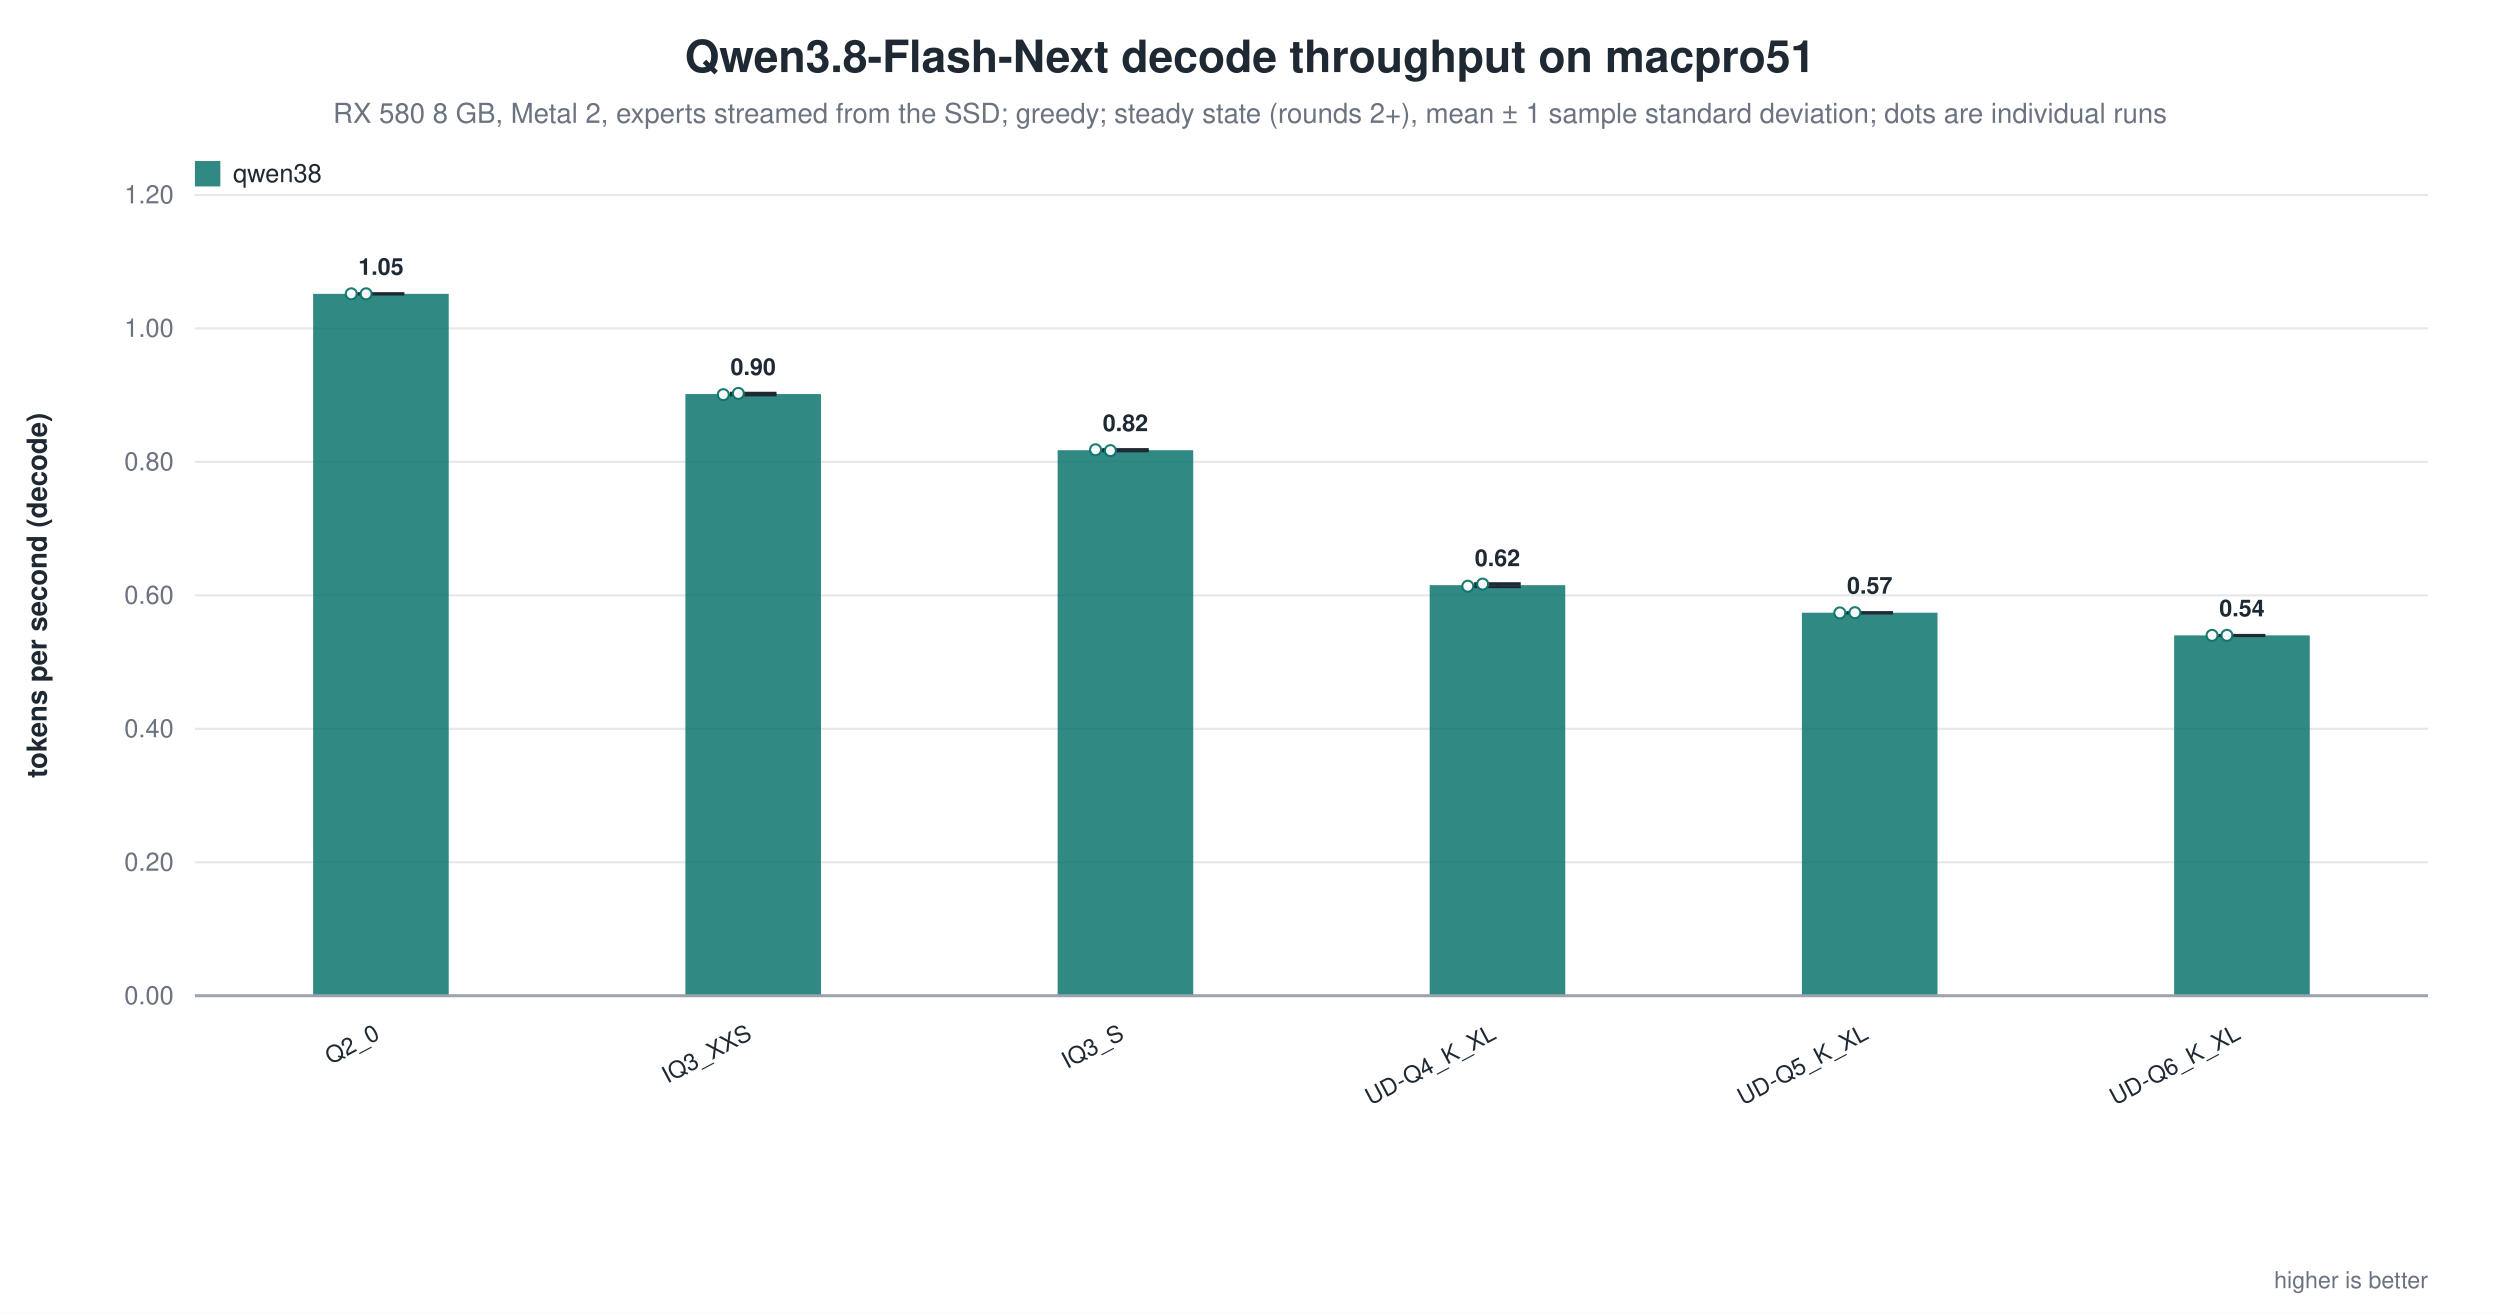
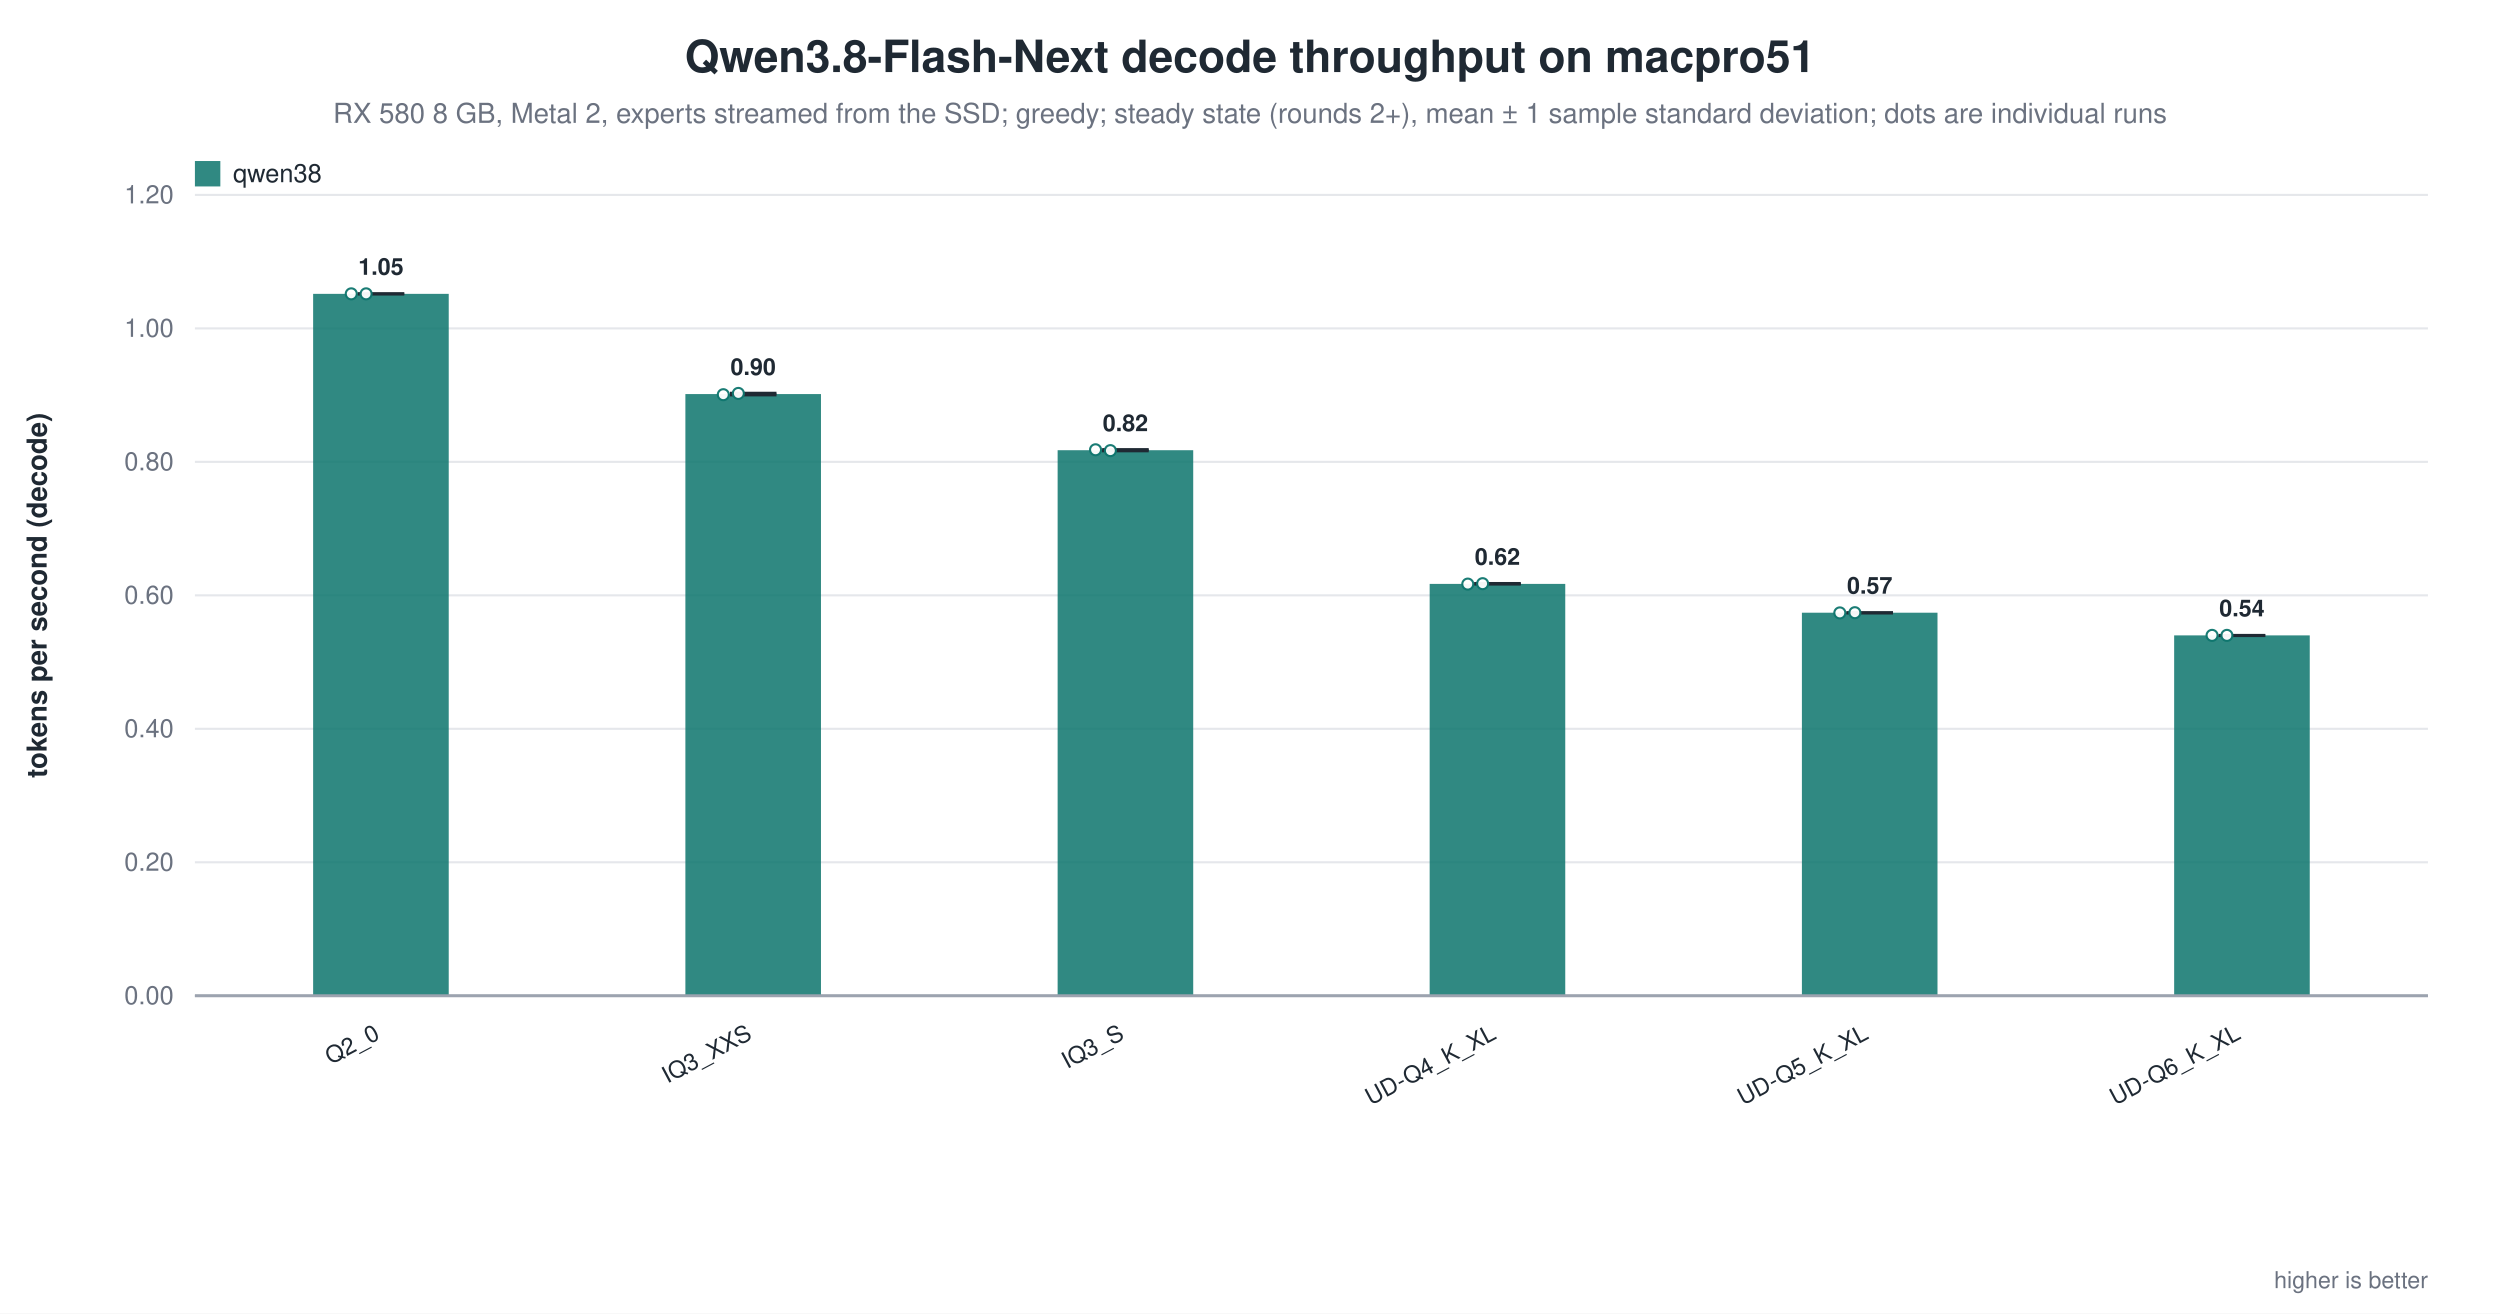
<svg xmlns="http://www.w3.org/2000/svg" width="1180" height="620" viewBox="0 0 1180 620" role="img" aria-label="Qwen3.8-Flash-Next decode throughput on macpro51">
  <rect width="1180" height="620" fill="white" />
  <text x="590.0" y="34" text-anchor="middle" font-family="Helvetica, Arial, sans-serif" font-size="21" font-weight="600" fill="#1f2933">Qwen3.8-Flash-Next decode throughput on macpro51</text>
  <text x="590.0" y="58" text-anchor="middle" font-family="Helvetica, Arial, sans-serif" font-size="13" fill="#6b7280">RX 580 8 GB, Metal 2, experts streamed from the SSD; greedy; steady state (rounds 2+), mean ± 1 sample standard deviation; dots are individual runs</text>
  <line x1="92.0" y1="470.0" x2="1146.0" y2="470.0" stroke="#9ca3af" stroke-width="1.0" />
  <text x="82.0" y="474.0" text-anchor="end" font-family="Helvetica, Arial, sans-serif" font-size="12" fill="#6b7280" font-weight="400">0.00</text>
  <line x1="92.0" y1="407.0" x2="1146.0" y2="407.0" stroke="#e5e7eb" stroke-width="1.0" />
  <text x="82.0" y="411.0" text-anchor="end" font-family="Helvetica, Arial, sans-serif" font-size="12" fill="#6b7280" font-weight="400">0.20</text>
  <line x1="92.0" y1="344.0" x2="1146.0" y2="344.0" stroke="#e5e7eb" stroke-width="1.0" />
  <text x="82.0" y="348.0" text-anchor="end" font-family="Helvetica, Arial, sans-serif" font-size="12" fill="#6b7280" font-weight="400">0.40</text>
  <line x1="92.0" y1="281.0" x2="1146.0" y2="281.0" stroke="#e5e7eb" stroke-width="1.0" />
  <text x="82.0" y="285.0" text-anchor="end" font-family="Helvetica, Arial, sans-serif" font-size="12" fill="#6b7280" font-weight="400">0.60</text>
  <line x1="92.0" y1="218.0" x2="1146.0" y2="218.0" stroke="#e5e7eb" stroke-width="1.0" />
  <text x="82.0" y="222.0" text-anchor="end" font-family="Helvetica, Arial, sans-serif" font-size="12" fill="#6b7280" font-weight="400">0.80</text>
  <line x1="92.0" y1="155.0" x2="1146.0" y2="155.0" stroke="#e5e7eb" stroke-width="1.0" />
  <text x="82.0" y="159.0" text-anchor="end" font-family="Helvetica, Arial, sans-serif" font-size="12" fill="#6b7280" font-weight="400">1.00</text>
  <line x1="92.0" y1="92.0" x2="1146.0" y2="92.0" stroke="#e5e7eb" stroke-width="1.0" />
  <text x="82.0" y="96.0" text-anchor="end" font-family="Helvetica, Arial, sans-serif" font-size="12" fill="#6b7280" font-weight="400">1.20</text>
  <text x="22.0" y="281.0" text-anchor="middle" font-family="Helvetica, Arial, sans-serif" font-size="13" fill="#1f2933" font-weight="600" transform="rotate(-90.0 22.0 281.0)">tokens per second (decode)</text>
  <rect x="147.8" y="138.7" width="64.0" height="331.3" fill="#0f766e" opacity="0.86" />
  <line x1="179.8" y1="138.7" x2="179.8" y2="138.7" stroke="#1f2933" stroke-width="1.4" />
  <line x1="168.8" y1="138.7" x2="190.8" y2="138.7" stroke="#1f2933" stroke-width="1.4" />
  <line x1="168.8" y1="138.7" x2="190.8" y2="138.7" stroke="#1f2933" stroke-width="1.4" />
  <circle cx="165.8" cy="138.7" r="2.6" fill="white" stroke="#0f766e" stroke-width="1.0" opacity="0.95" />
  <circle cx="172.8" cy="138.7" r="2.6" fill="white" stroke="#0f766e" stroke-width="1.0" opacity="0.95" />
  <text x="179.8" y="129.7" text-anchor="middle" font-family="Helvetica, Arial, sans-serif" font-size="11" fill="#1f2933" font-weight="600">1.05</text>
  <text x="179.8" y="490.0" text-anchor="end" font-family="Helvetica, Arial, sans-serif" font-size="11" fill="#1f2933" font-weight="500" transform="rotate(-28.0 179.8 490.0)">Q2_0</text>
  <rect x="323.5" y="186.0" width="64.0" height="284.0" fill="#0f766e" opacity="0.86" />
  <line x1="355.5" y1="185.6" x2="355.5" y2="186.4" stroke="#1f2933" stroke-width="1.4" />
  <line x1="344.5" y1="185.6" x2="366.5" y2="185.6" stroke="#1f2933" stroke-width="1.4" />
  <line x1="344.5" y1="186.4" x2="366.5" y2="186.4" stroke="#1f2933" stroke-width="1.4" />
  <circle cx="341.4" cy="186.3" r="2.6" fill="white" stroke="#0f766e" stroke-width="1.0" opacity="0.95" />
  <circle cx="348.5" cy="185.7" r="2.6" fill="white" stroke="#0f766e" stroke-width="1.0" opacity="0.95" />
  <text x="355.5" y="177.0" text-anchor="middle" font-family="Helvetica, Arial, sans-serif" font-size="11" fill="#1f2933" font-weight="600">0.90</text>
  <text x="355.5" y="490.0" text-anchor="end" font-family="Helvetica, Arial, sans-serif" font-size="11" fill="#1f2933" font-weight="500" transform="rotate(-28.0 355.5 490.0)">IQ3_XXS</text>
  <rect x="499.2" y="212.5" width="64.0" height="257.5" fill="#0f766e" opacity="0.86" />
  <line x1="531.2" y1="212.2" x2="531.2" y2="212.8" stroke="#1f2933" stroke-width="1.4" />
  <line x1="520.2" y1="212.2" x2="542.2" y2="212.2" stroke="#1f2933" stroke-width="1.4" />
  <line x1="520.2" y1="212.8" x2="542.2" y2="212.8" stroke="#1f2933" stroke-width="1.4" />
  <circle cx="517.1" cy="212.3" r="2.6" fill="white" stroke="#0f766e" stroke-width="1.0" opacity="0.95" />
  <circle cx="524.1" cy="212.7" r="2.6" fill="white" stroke="#0f766e" stroke-width="1.0" opacity="0.95" />
  <text x="531.2" y="203.5" text-anchor="middle" font-family="Helvetica, Arial, sans-serif" font-size="11" fill="#1f2933" font-weight="600">0.82</text>
  <text x="531.2" y="490.0" text-anchor="end" font-family="Helvetica, Arial, sans-serif" font-size="11" fill="#1f2933" font-weight="500" transform="rotate(-28.0 531.2 490.0)">IQ3_S</text>
-   <rect x="674.8" y="276.2" width="64.0" height="193.8" fill="#0f766e" opacity="0.86" />
-   <line x1="706.8" y1="275.5" x2="706.8" y2="276.9" stroke="#1f2933" stroke-width="1.4" />
-   <line x1="695.8" y1="275.5" x2="717.8" y2="275.5" stroke="#1f2933" stroke-width="1.4" />
-   <line x1="695.8" y1="276.9" x2="717.8" y2="276.9" stroke="#1f2933" stroke-width="1.4" />
-   <circle cx="692.8" cy="276.7" r="2.6" fill="white" stroke="#0f766e" stroke-width="1.0" opacity="0.95" />
-   <circle cx="699.8" cy="275.7" r="2.6" fill="white" stroke="#0f766e" stroke-width="1.0" opacity="0.95" />
-   <text x="706.8" y="267.2" text-anchor="middle" font-family="Helvetica, Arial, sans-serif" font-size="11" fill="#1f2933" font-weight="600">0.62</text>
+   <rect x="674.8" y="275.6" width="64.0" height="194.4" fill="#0f766e" opacity="0.86" />
+   <line x1="706.8" y1="275.4" x2="706.8" y2="275.7" stroke="#1f2933" stroke-width="1.4" />
+   <line x1="695.8" y1="275.4" x2="717.8" y2="275.4" stroke="#1f2933" stroke-width="1.4" />
+   <line x1="695.8" y1="275.7" x2="717.8" y2="275.7" stroke="#1f2933" stroke-width="1.4" />
+   <circle cx="692.8" cy="275.7" r="2.6" fill="white" stroke="#0f766e" stroke-width="1.0" opacity="0.95" />
+   <circle cx="699.8" cy="275.5" r="2.6" fill="white" stroke="#0f766e" stroke-width="1.0" opacity="0.95" />
+   <text x="706.8" y="266.6" text-anchor="middle" font-family="Helvetica, Arial, sans-serif" font-size="11" fill="#1f2933" font-weight="600">0.62</text>
  <text x="706.8" y="490.0" text-anchor="end" font-family="Helvetica, Arial, sans-serif" font-size="11" fill="#1f2933" font-weight="500" transform="rotate(-28.0 706.8 490.0)">UD-Q4_K_XL</text>
  <rect x="850.5" y="289.2" width="64.0" height="180.8" fill="#0f766e" opacity="0.86" />
  <line x1="882.5" y1="289.2" x2="882.5" y2="289.3" stroke="#1f2933" stroke-width="1.4" />
  <line x1="871.5" y1="289.2" x2="893.5" y2="289.2" stroke="#1f2933" stroke-width="1.4" />
  <line x1="871.5" y1="289.3" x2="893.5" y2="289.3" stroke="#1f2933" stroke-width="1.4" />
  <circle cx="868.4" cy="289.3" r="2.6" fill="white" stroke="#0f766e" stroke-width="1.0" opacity="0.95" />
  <circle cx="875.5" cy="289.2" r="2.6" fill="white" stroke="#0f766e" stroke-width="1.0" opacity="0.95" />
  <text x="882.5" y="280.2" text-anchor="middle" font-family="Helvetica, Arial, sans-serif" font-size="11" fill="#1f2933" font-weight="600">0.57</text>
  <text x="882.5" y="490.0" text-anchor="end" font-family="Helvetica, Arial, sans-serif" font-size="11" fill="#1f2933" font-weight="500" transform="rotate(-28.0 882.5 490.0)">UD-Q5_K_XL</text>
  <rect x="1026.2" y="299.9" width="64.0" height="170.1" fill="#0f766e" opacity="0.86" />
  <line x1="1058.2" y1="299.9" x2="1058.2" y2="300.0" stroke="#1f2933" stroke-width="1.4" />
  <line x1="1047.2" y1="299.9" x2="1069.2" y2="299.9" stroke="#1f2933" stroke-width="1.4" />
  <line x1="1047.2" y1="300.0" x2="1069.2" y2="300.0" stroke="#1f2933" stroke-width="1.4" />
  <circle cx="1044.1" cy="299.9" r="2.6" fill="white" stroke="#0f766e" stroke-width="1.0" opacity="0.95" />
  <circle cx="1051.1" cy="299.9" r="2.6" fill="white" stroke="#0f766e" stroke-width="1.0" opacity="0.95" />
  <text x="1058.2" y="290.9" text-anchor="middle" font-family="Helvetica, Arial, sans-serif" font-size="11" fill="#1f2933" font-weight="600">0.54</text>
  <text x="1058.2" y="490.0" text-anchor="end" font-family="Helvetica, Arial, sans-serif" font-size="11" fill="#1f2933" font-weight="500" transform="rotate(-28.0 1058.2 490.0)">UD-Q6_K_XL</text>
  <line x1="92.0" y1="470.0" x2="1146.0" y2="470.0" stroke="#9ca3af" stroke-width="1.4" />
  <rect x="92.0" y="76.0" width="12.0" height="12.0" fill="#0f766e" opacity="0.86" />
  <text x="110.0" y="86.0" text-anchor="start" font-family="Helvetica, Arial, sans-serif" font-size="12" fill="#1f2933" font-weight="500">qwen38</text>
  <text x="1146.0" y="608.0" text-anchor="end" font-family="Helvetica, Arial, sans-serif" font-size="11" fill="#6b7280" font-weight="400">higher is better</text>
</svg>
